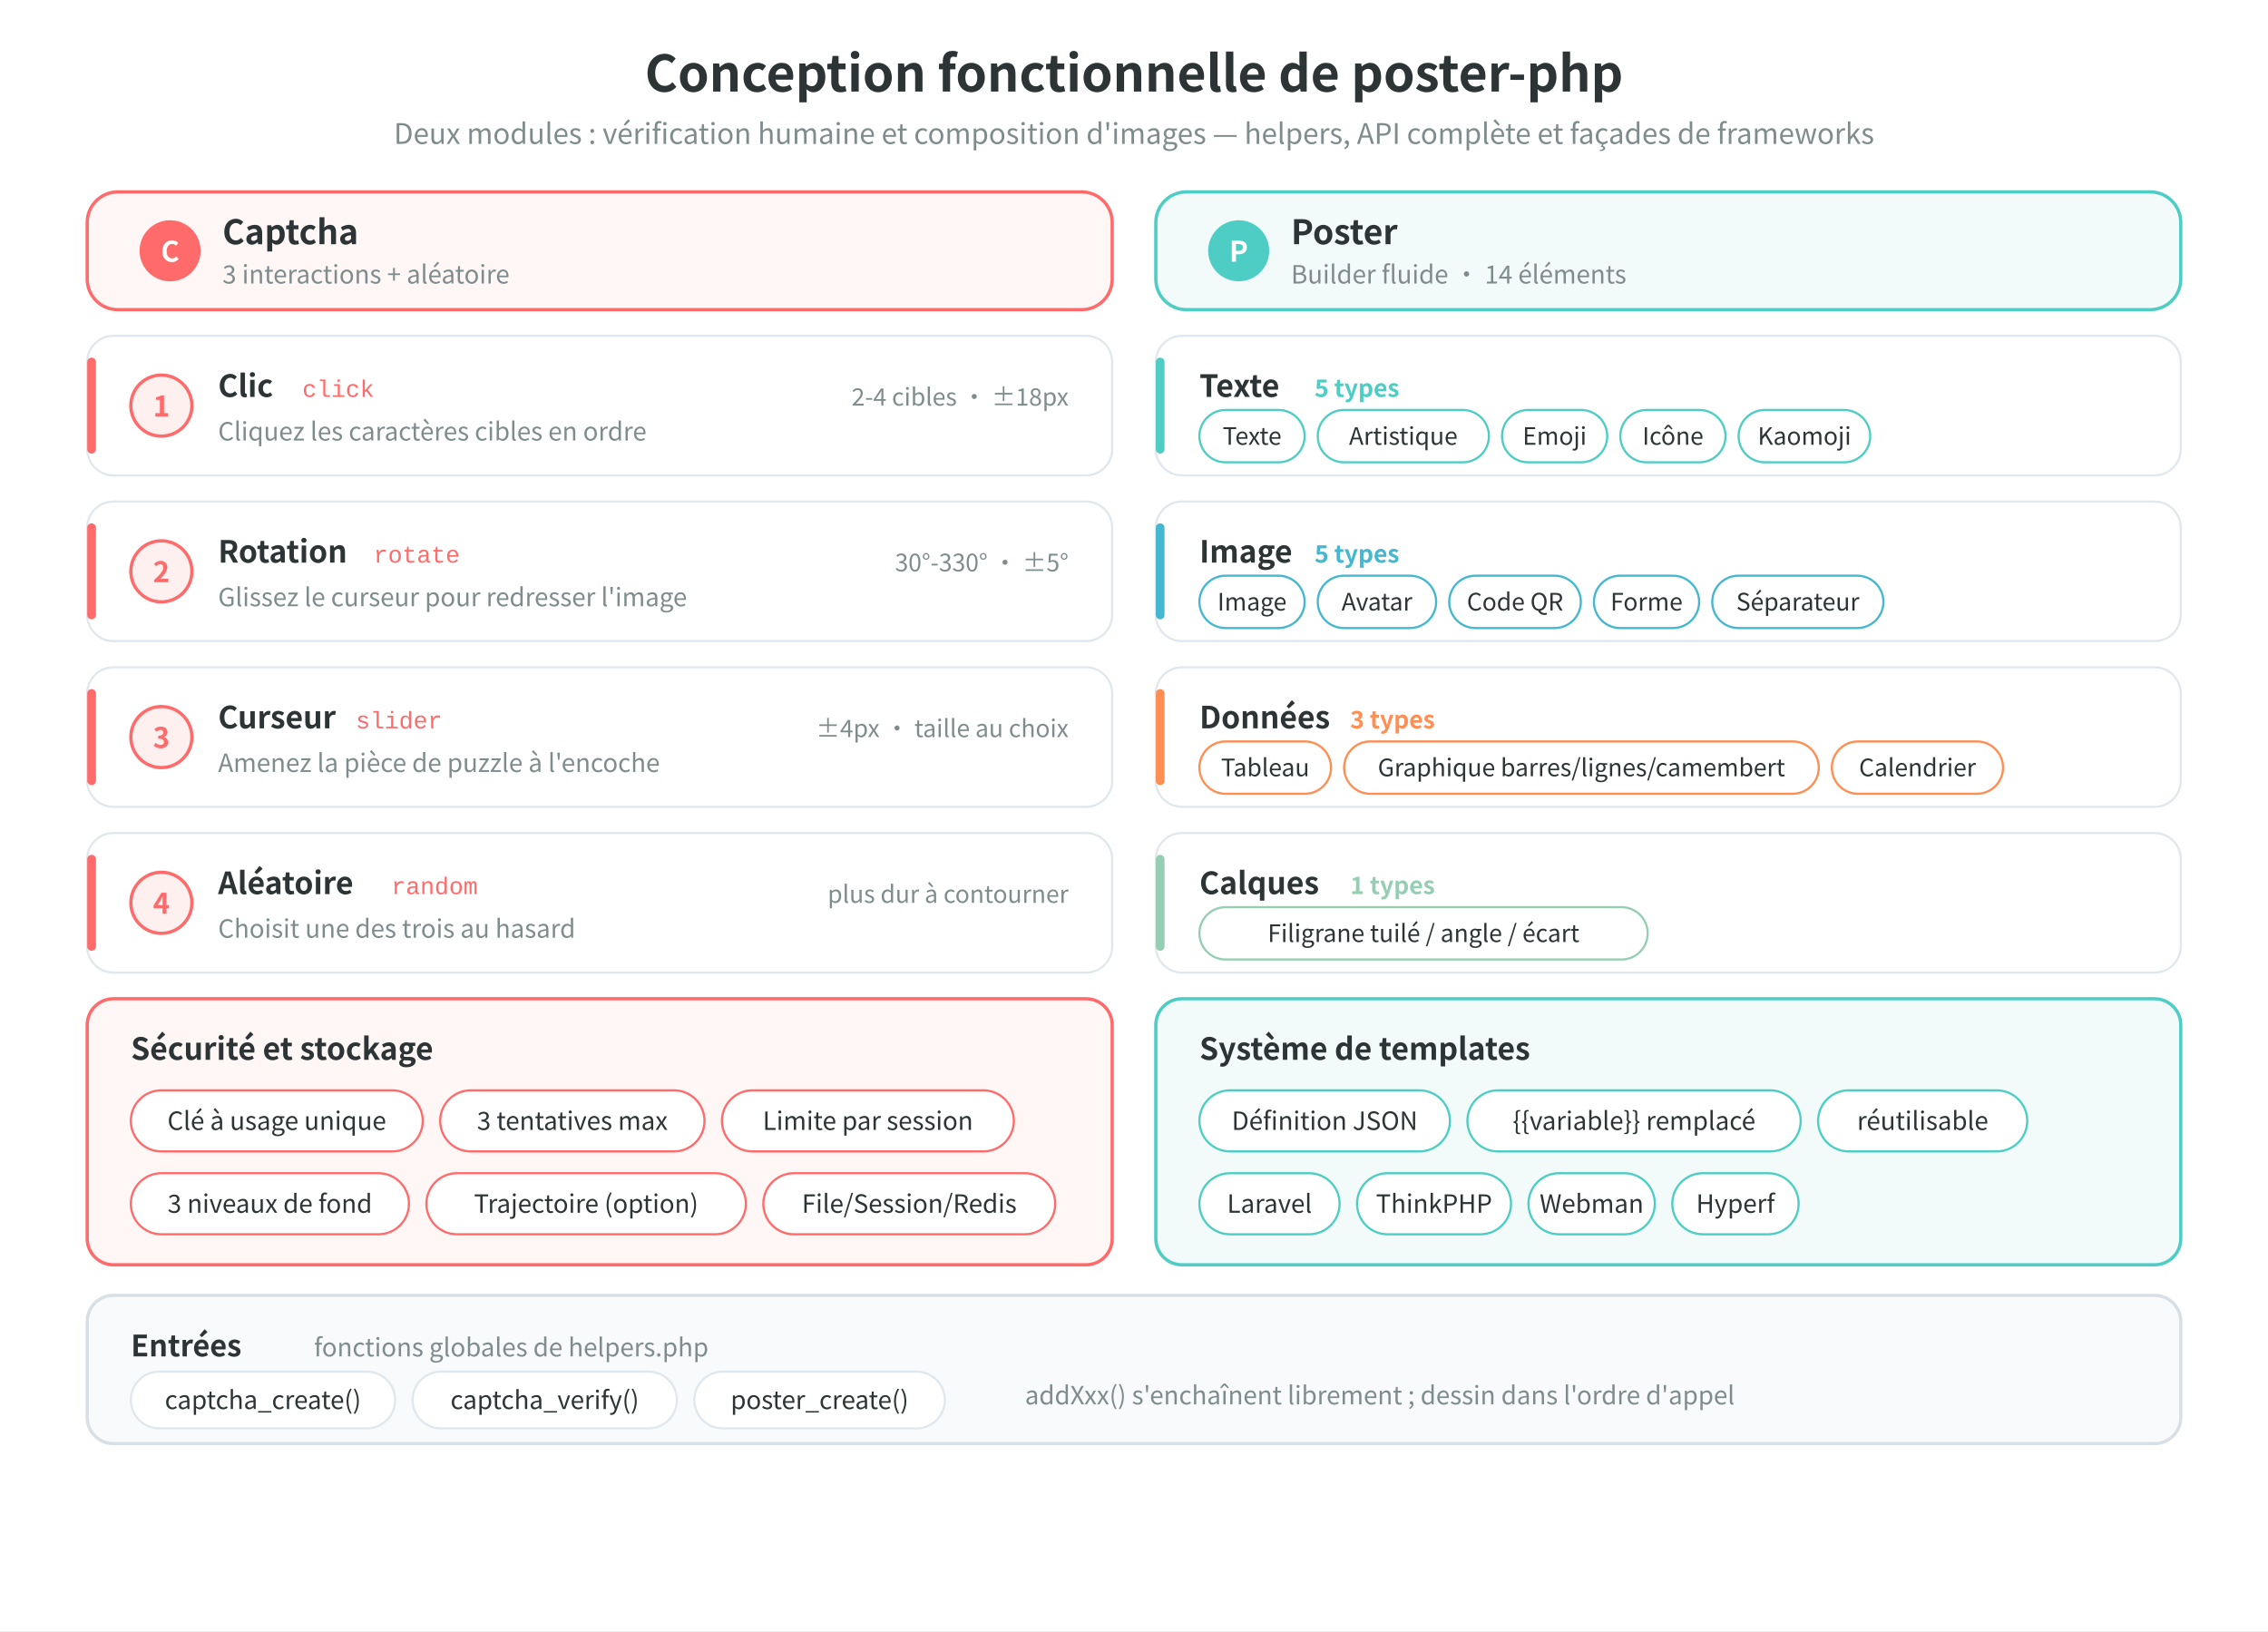
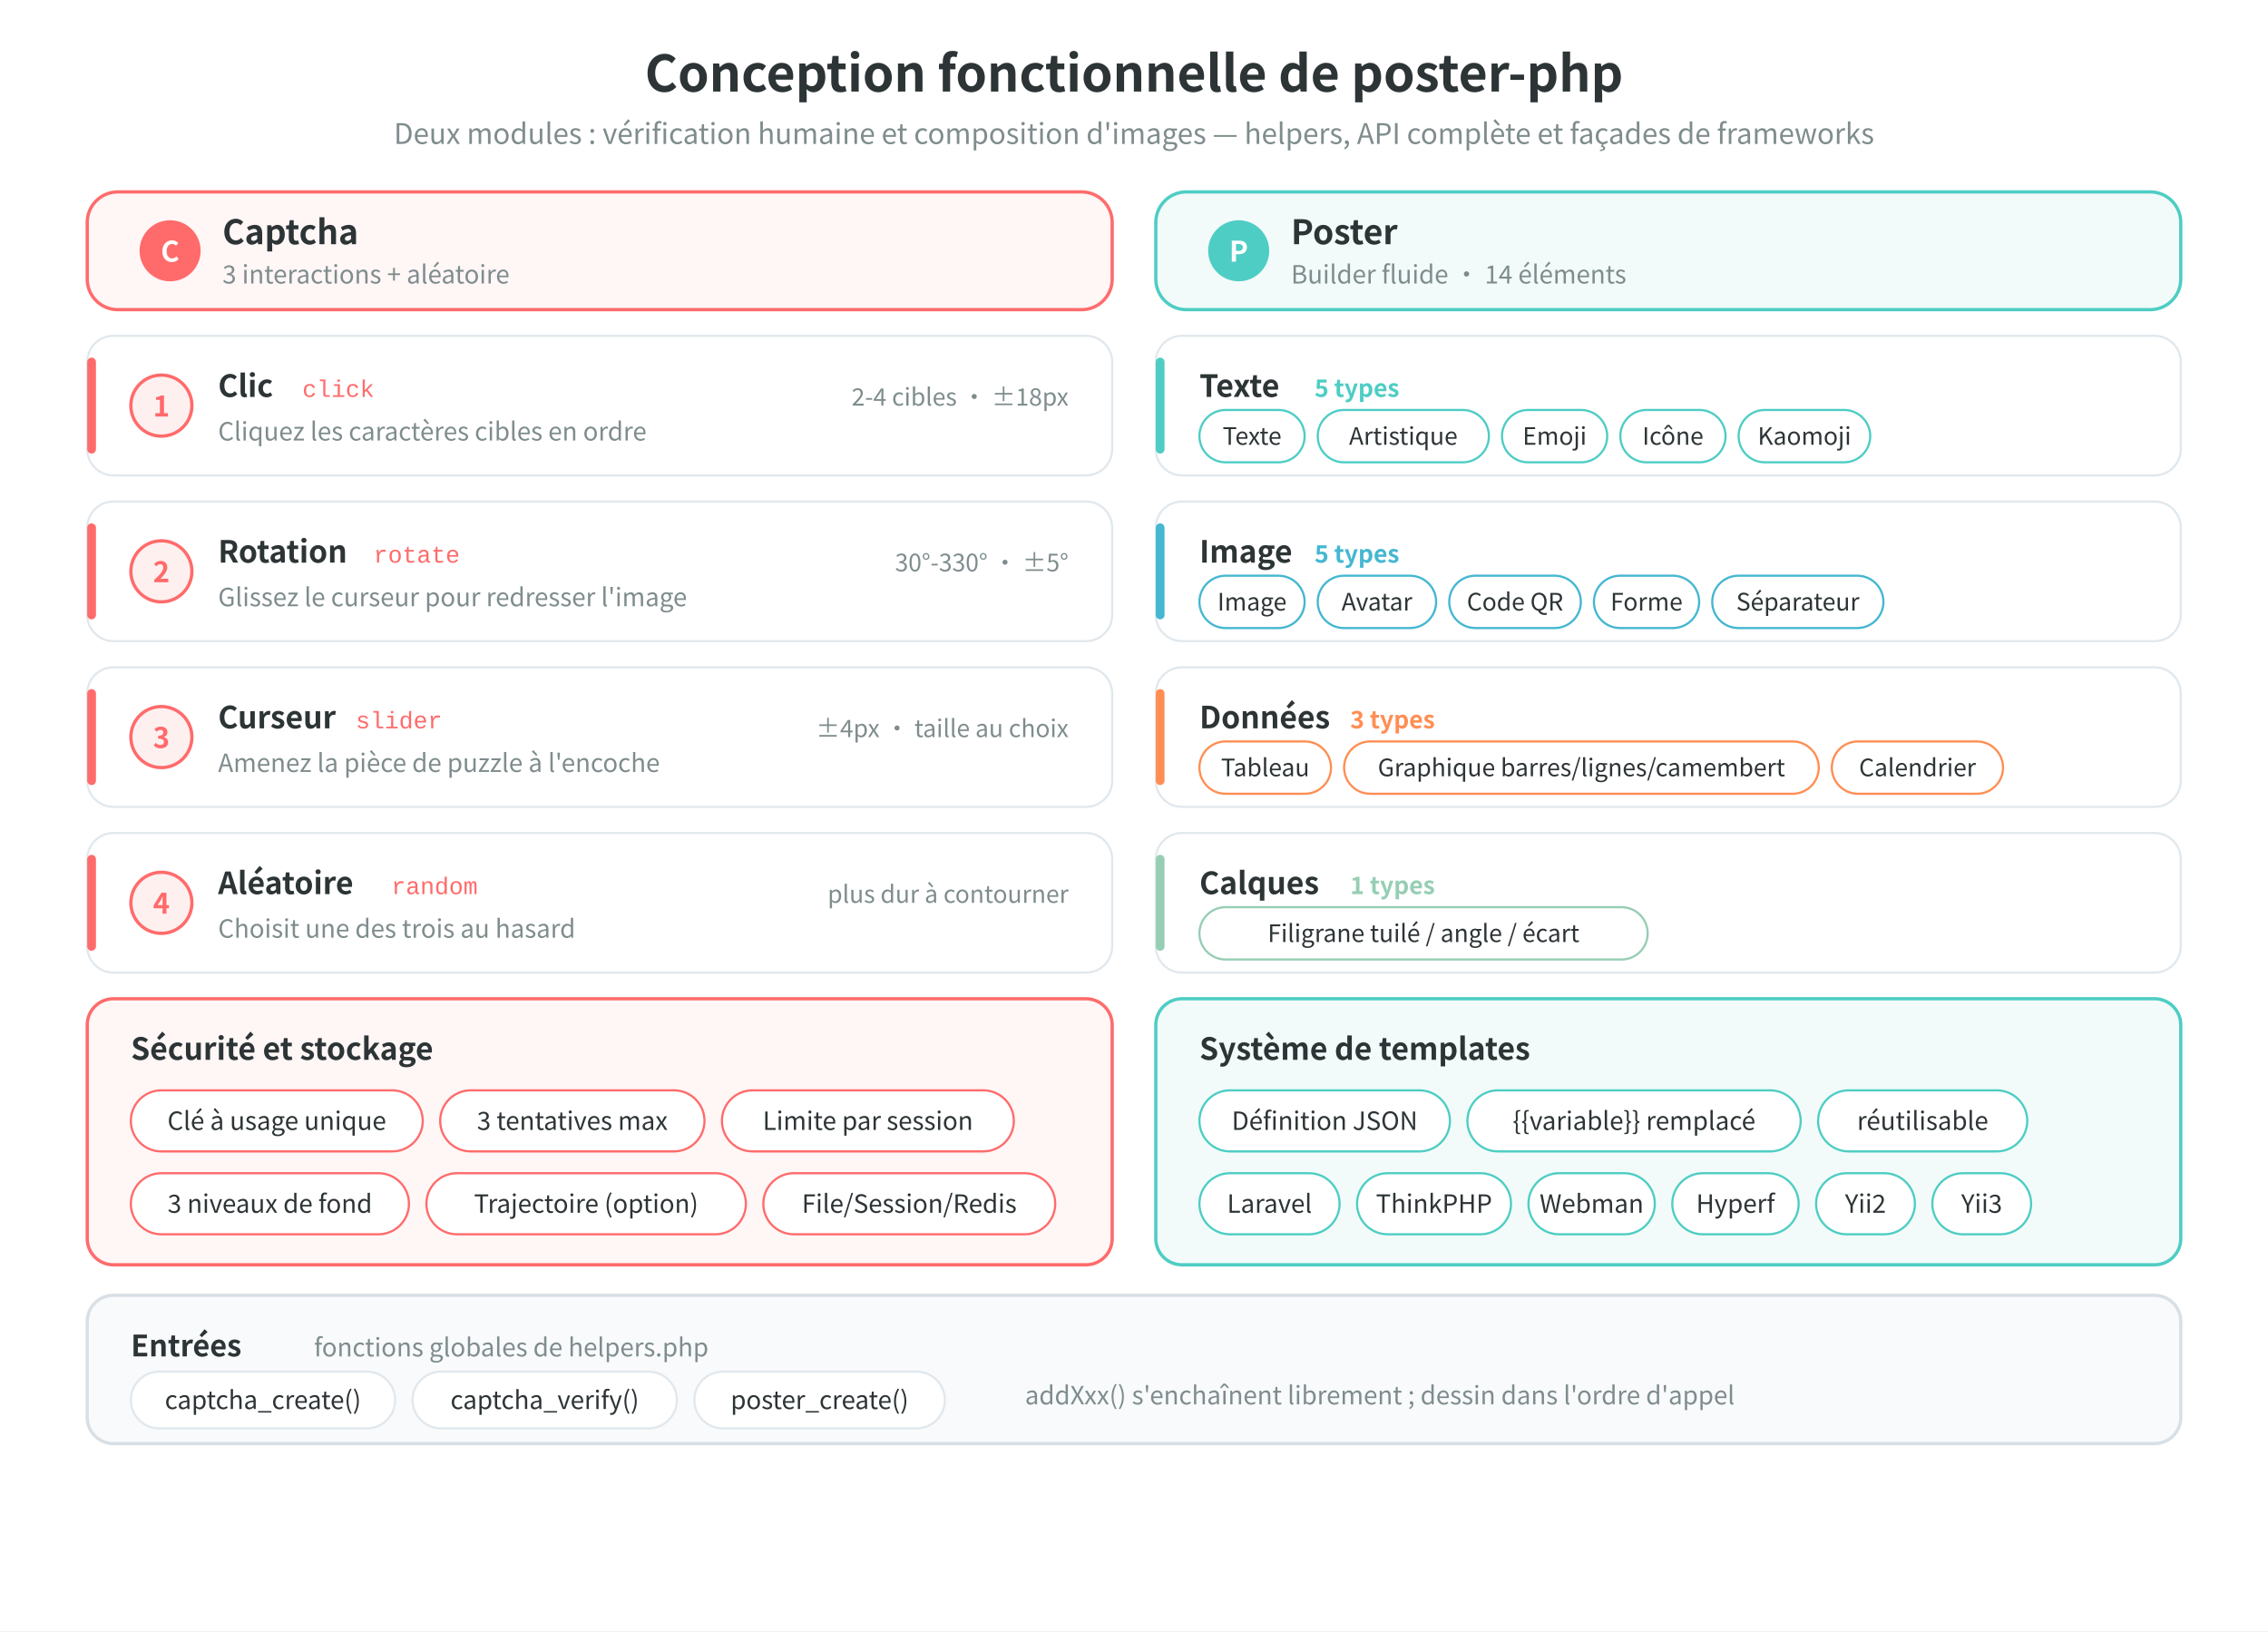
<svg xmlns="http://www.w3.org/2000/svg" viewBox="0 0 1040 748" width="1040" height="748" font-family="-apple-system,BlinkMacSystemFont,'Segoe UI','PingFang SC','Hiragino Sans GB','Microsoft YaHei','Noto Sans CJK SC',sans-serif" role="img" aria-label="Conception fonctionnelle de poster-php">
  <defs>
    <marker id="arrow" viewBox="0 0 10 10" refX="9" refY="5" markerWidth="6" markerHeight="6" orient="auto">
      <path d="M0 0L10 5L0 10Z" fill="#B2BEC3" />
    </marker>
  </defs>
  <rect width="1040" height="748" fill="#FFFFFF" />
  <text x="520" y="42" font-size="23" fill="#2D3436" font-weight="700" text-anchor="middle">Conception fonctionnelle de poster-php</text>
  <text x="520" y="66" font-size="13" fill="#7F8C8D" text-anchor="middle">Deux modules : vérification humaine et composition d'images — helpers, API complète et façades de frameworks</text>
  <rect x="40" y="88" width="470" height="54" rx="14" fill="#FFF6F6" stroke="#FF6B6B" stroke-width="1.5" />
  <circle cx="78" cy="115" r="14" fill="#FF6B6B" />
  <text x="78" y="120" font-size="13" fill="#FFFFFF" font-weight="700" text-anchor="middle">C</text>
  <text x="102" y="112" font-size="15.5" fill="#2D3436" font-weight="700">Captcha</text>
  <text x="102" y="130" font-size="11.5" fill="#7F8C8D">3 interactions + aléatoire</text>
  <rect x="530" y="88" width="470" height="54" rx="14" fill="#F2FBF9" stroke="#4ECDC4" stroke-width="1.5" />
  <circle cx="568" cy="115" r="14" fill="#4ECDC4" />
  <text x="568" y="120" font-size="13" fill="#FFFFFF" font-weight="700" text-anchor="middle">P</text>
  <text x="592" y="112" font-size="15.5" fill="#2D3436" font-weight="700">Poster</text>
  <text x="592" y="130" font-size="11.5" fill="#7F8C8D">Builder fluide · 14 éléments</text>
  <rect x="40" y="154" width="470" height="64" rx="12" fill="#FFFFFF" stroke="#E1E8ED" stroke-width="1" />
  <rect x="40" y="164" width="4" height="44" rx="2" fill="#FF6B6B" />
  <circle cx="74" cy="186" r="14" fill="#FFF0F0" stroke="#FF6B6B" stroke-width="1.5" />
  <text x="74" y="191" font-size="13" fill="#FF6B6B" font-weight="700" text-anchor="middle">1</text>
  <text x="100" y="182" font-size="14" fill="#2D3436" font-weight="600">Clic</text>
  <text x="138.65" y="182" font-size="11" fill="#FF6B6B" font-family="'SFMono-Regular',Consolas,'Liberation Mono',Menlo,monospace">click</text>
  <text x="100" y="202" font-size="11.5" fill="#7F8C8D">Cliquez les caractères cibles en ordre</text>
  <text x="490" y="186" font-size="11" fill="#7F8C8D" text-anchor="end">2-4 cibles · ±18px</text>
  <rect x="40" y="230" width="470" height="64" rx="12" fill="#FFFFFF" stroke="#E1E8ED" stroke-width="1" />
  <rect x="40" y="240" width="4" height="44" rx="2" fill="#FF6B6B" />
  <circle cx="74" cy="262" r="14" fill="#FFF0F0" stroke="#FF6B6B" stroke-width="1.5" />
  <text x="74" y="267" font-size="13" fill="#FF6B6B" font-weight="700" text-anchor="middle">2</text>
  <text x="100" y="258" font-size="14" fill="#2D3436" font-weight="600">Rotation</text>
  <text x="171.3" y="258" font-size="11" fill="#FF6B6B" font-family="'SFMono-Regular',Consolas,'Liberation Mono',Menlo,monospace">rotate</text>
  <text x="100" y="278" font-size="11.5" fill="#7F8C8D">Glissez le curseur pour redresser l'image</text>
  <text x="490" y="262" font-size="11" fill="#7F8C8D" text-anchor="end">30°-330° · ±5°</text>
  <rect x="40" y="306" width="470" height="64" rx="12" fill="#FFFFFF" stroke="#E1E8ED" stroke-width="1" />
  <rect x="40" y="316" width="4" height="44" rx="2" fill="#FF6B6B" />
  <circle cx="74" cy="338" r="14" fill="#FFF0F0" stroke="#FF6B6B" stroke-width="1.5" />
  <text x="74" y="343" font-size="13" fill="#FF6B6B" font-weight="700" text-anchor="middle">3</text>
  <text x="100" y="334" font-size="14" fill="#2D3436" font-weight="600">Curseur</text>
  <text x="163.13" y="334" font-size="11" fill="#FF6B6B" font-family="'SFMono-Regular',Consolas,'Liberation Mono',Menlo,monospace">slider</text>
  <text x="100" y="354" font-size="11.5" fill="#7F8C8D">Amenez la pièce de puzzle à l'encoche</text>
  <text x="490" y="338" font-size="11" fill="#7F8C8D" text-anchor="end">±4px · taille au choix</text>
  <rect x="40" y="382" width="470" height="64" rx="12" fill="#FFFFFF" stroke="#E1E8ED" stroke-width="1" />
  <rect x="40" y="392" width="4" height="44" rx="2" fill="#FF6B6B" />
  <circle cx="74" cy="414" r="14" fill="#FFF0F0" stroke="#FF6B6B" stroke-width="1.5" />
  <text x="74" y="419" font-size="13" fill="#FF6B6B" font-weight="700" text-anchor="middle">4</text>
  <text x="100" y="410" font-size="14" fill="#2D3436" font-weight="600">Aléatoire</text>
  <text x="179.46" y="410" font-size="11" fill="#FF6B6B" font-family="'SFMono-Regular',Consolas,'Liberation Mono',Menlo,monospace">random</text>
  <text x="100" y="430" font-size="11.5" fill="#7F8C8D">Choisit une des trois au hasard</text>
  <text x="490" y="414" font-size="11" fill="#7F8C8D" text-anchor="end">plus dur à contourner</text>
  <rect x="40" y="458" width="470" height="122" rx="12" fill="#FFF6F6" stroke="#FF6B6B" stroke-width="1.5" />
  <text x="60" y="486" font-size="14" fill="#2D3436" font-weight="700">Sécurité et stockage</text>
  <rect x="60" y="500" width="133.85" height="28" rx="14" fill="#FFFFFF" stroke="#FF6B6B" stroke-width="1" />
  <text x="126.93" y="518.14" font-size="11.5" fill="#2D3436" text-anchor="middle">Clé à usage unique</text>
  <rect x="201.85" y="500" width="121.2" height="28" rx="14" fill="#FFFFFF" stroke="#FF6B6B" stroke-width="1" />
  <text x="262.45" y="518.14" font-size="11.5" fill="#2D3436" text-anchor="middle">3 tentatives max</text>
  <rect x="331.05" y="500" width="133.85" height="28" rx="14" fill="#FFFFFF" stroke="#FF6B6B" stroke-width="1" />
  <text x="397.98" y="518.14" font-size="11.5" fill="#2D3436" text-anchor="middle">Limite par session</text>
  <rect x="60" y="538" width="127.53" height="28" rx="14" fill="#FFFFFF" stroke="#FF6B6B" stroke-width="1" />
  <text x="123.76" y="556.14" font-size="11.5" fill="#2D3436" text-anchor="middle">3 niveaux de fond</text>
  <rect x="195.53" y="538" width="146.5" height="28" rx="14" fill="#FFFFFF" stroke="#FF6B6B" stroke-width="1" />
  <text x="268.78" y="556.14" font-size="11.5" fill="#2D3436" text-anchor="middle">Trajectoire (option)</text>
  <rect x="350.03" y="538" width="133.85" height="28" rx="14" fill="#FFFFFF" stroke="#FF6B6B" stroke-width="1" />
  <text x="416.95" y="556.14" font-size="11.5" fill="#2D3436" text-anchor="middle">File/Session/Redis</text>
  <rect x="530" y="154" width="470" height="64" rx="12" fill="#FFFFFF" stroke="#E1E8ED" stroke-width="1" />
  <rect x="530" y="164" width="4" height="44" rx="2" fill="#4ECDC4" />
  <text x="550" y="182" font-size="14" fill="#2D3436" font-weight="600">Texte</text>
  <text x="602.81" y="182" font-size="11" fill="#4ECDC4" font-weight="700">5 types</text>
  <rect x="550" y="188" width="48.25" height="24" rx="12" fill="#FFFFFF" stroke="#4ECDC4" stroke-width="1" />
  <text x="574.13" y="203.96" font-size="11" fill="#2D3436" text-anchor="middle">Texte</text>
  <rect x="604.25" y="188" width="78.5" height="24" rx="12" fill="#FFFFFF" stroke="#4ECDC4" stroke-width="1" />
  <text x="643.5" y="203.96" font-size="11" fill="#2D3436" text-anchor="middle">Artistique</text>
  <rect x="688.75" y="188" width="48.25" height="24" rx="12" fill="#FFFFFF" stroke="#4ECDC4" stroke-width="1" />
  <text x="712.88" y="203.96" font-size="11" fill="#2D3436" text-anchor="middle">Emoji</text>
  <rect x="743" y="188" width="48.25" height="24" rx="12" fill="#FFFFFF" stroke="#4ECDC4" stroke-width="1" />
  <text x="767.13" y="203.96" font-size="11" fill="#2D3436" text-anchor="middle">Icône</text>
  <rect x="797.25" y="188" width="60.35" height="24" rx="12" fill="#FFFFFF" stroke="#4ECDC4" stroke-width="1" />
  <text x="827.43" y="203.96" font-size="11" fill="#2D3436" text-anchor="middle">Kaomoji</text>
  <rect x="530" y="230" width="470" height="64" rx="12" fill="#FFFFFF" stroke="#E1E8ED" stroke-width="1" />
  <rect x="530" y="240" width="4" height="44" rx="2" fill="#45B7D1" />
  <text x="550" y="258" font-size="14" fill="#2D3436" font-weight="600">Image</text>
  <text x="602.81" y="258" font-size="11" fill="#45B7D1" font-weight="700">5 types</text>
  <rect x="550" y="264" width="48.25" height="24" rx="12" fill="#FFFFFF" stroke="#45B7D1" stroke-width="1" />
  <text x="574.13" y="279.96" font-size="11" fill="#2D3436" text-anchor="middle">Image</text>
  <rect x="604.25" y="264" width="54.3" height="24" rx="12" fill="#FFFFFF" stroke="#45B7D1" stroke-width="1" />
  <text x="631.4" y="279.96" font-size="11" fill="#2D3436" text-anchor="middle">Avatar</text>
  <rect x="664.55" y="264" width="60.35" height="24" rx="12" fill="#FFFFFF" stroke="#45B7D1" stroke-width="1" />
-   <text x="694.73" y="279.96" font-size="11" fill="#2D3436" text-anchor="middle">Code QR</text>
+   <text x="694.72" y="279.96" font-size="11" fill="#2D3436" text-anchor="middle">Code QR</text>
  <rect x="730.9" y="264" width="48.25" height="24" rx="12" fill="#FFFFFF" stroke="#45B7D1" stroke-width="1" />
  <text x="755.03" y="279.96" font-size="11" fill="#2D3436" text-anchor="middle">Forme</text>
  <rect x="785.15" y="264" width="78.5" height="24" rx="12" fill="#FFFFFF" stroke="#45B7D1" stroke-width="1" />
  <text x="824.4" y="279.96" font-size="11" fill="#2D3436" text-anchor="middle">Séparateur</text>
  <rect x="530" y="306" width="470" height="64" rx="12" fill="#FFFFFF" stroke="#E1E8ED" stroke-width="1" />
  <rect x="530" y="316" width="4" height="44" rx="2" fill="#FF8E53" />
  <text x="550" y="334" font-size="14" fill="#2D3436" font-weight="600">Données</text>
  <text x="619.13" y="334" font-size="11" fill="#FF8E53" font-weight="700">3 types</text>
  <rect x="550" y="340" width="60.35" height="24" rx="12" fill="#FFFFFF" stroke="#FF8E53" stroke-width="1" />
  <text x="580.18" y="355.96" font-size="11" fill="#2D3436" text-anchor="middle">Tableau</text>
  <rect x="616.35" y="340" width="217.65" height="24" rx="12" fill="#FFFFFF" stroke="#FF8E53" stroke-width="1" />
  <text x="725.18" y="355.96" font-size="11" fill="#2D3436" text-anchor="middle">Graphique barres/lignes/camembert</text>
  <rect x="840" y="340" width="78.5" height="24" rx="12" fill="#FFFFFF" stroke="#FF8E53" stroke-width="1" />
  <text x="879.25" y="355.96" font-size="11" fill="#2D3436" text-anchor="middle">Calendrier</text>
  <rect x="530" y="382" width="470" height="64" rx="12" fill="#FFFFFF" stroke="#E1E8ED" stroke-width="1" />
  <rect x="530" y="392" width="4" height="44" rx="2" fill="#96CEB4" />
  <text x="550" y="410" font-size="14" fill="#2D3436" font-weight="600">Calques</text>
  <text x="619.13" y="410" font-size="11" fill="#96CEB4" font-weight="700">1 types</text>
  <rect x="550" y="416" width="205.55" height="24" rx="12" fill="#FFFFFF" stroke="#96CEB4" stroke-width="1" />
  <text x="652.78" y="431.96" font-size="11" fill="#2D3436" text-anchor="middle">Filigrane tuilé / angle / écart</text>
  <rect x="530" y="458" width="470" height="122" rx="12" fill="#F2FBF9" stroke="#4ECDC4" stroke-width="1.5" />
  <text x="550" y="486" font-size="14" fill="#2D3436" font-weight="700">Système de templates</text>
  <rect x="550" y="500" width="114.88" height="28" rx="14" fill="#FFFFFF" stroke="#4ECDC4" stroke-width="1" />
  <text x="607.44" y="518.14" font-size="11.5" fill="#2D3436" text-anchor="middle">Définition JSON</text>
  <rect x="672.88" y="500" width="152.83" height="28" rx="14" fill="#FFFFFF" stroke="#4ECDC4" stroke-width="1" />
  <text x="749.29" y="518.14" font-size="11.5" fill="#2D3436" text-anchor="middle">{{variable}} remplacé</text>
  <rect x="833.7" y="500" width="95.9" height="28" rx="14" fill="#FFFFFF" stroke="#4ECDC4" stroke-width="1" />
  <text x="881.65" y="518.14" font-size="11.5" fill="#2D3436" text-anchor="middle">réutilisable</text>
  <rect x="550" y="538" width="64.28" height="28" rx="14" fill="#FFFFFF" stroke="#4ECDC4" stroke-width="1" />
  <text x="582.14" y="556.14" font-size="11.5" fill="#2D3436" text-anchor="middle">Laravel</text>
  <rect x="622.28" y="538" width="70.6" height="28" rx="14" fill="#FFFFFF" stroke="#4ECDC4" stroke-width="1" />
-   <text x="657.58" y="556.14" font-size="11.5" fill="#2D3436" text-anchor="middle">ThinkPHP</text>
+   <text x="657.57" y="556.14" font-size="11.5" fill="#2D3436" text-anchor="middle">ThinkPHP</text>
  <rect x="700.88" y="538" width="57.95" height="28" rx="14" fill="#FFFFFF" stroke="#4ECDC4" stroke-width="1" />
  <text x="729.85" y="556.14" font-size="11.5" fill="#2D3436" text-anchor="middle">Webman</text>
  <rect x="766.83" y="538" width="57.95" height="28" rx="14" fill="#FFFFFF" stroke="#4ECDC4" stroke-width="1" />
  <text x="795.8" y="556.14" font-size="11.5" fill="#2D3436" text-anchor="middle">Hyperf</text>
+   <rect x="832.78" y="538" width="45.3" height="28" rx="14" fill="#FFFFFF" stroke="#4ECDC4" stroke-width="1" />
+   <text x="855.43" y="556.14" font-size="11.5" fill="#2D3436" text-anchor="middle">Yii2</text>
+   <rect x="886.08" y="538" width="45.3" height="28" rx="14" fill="#FFFFFF" stroke="#4ECDC4" stroke-width="1" />
+   <text x="908.73" y="556.14" font-size="11.5" fill="#2D3436" text-anchor="middle">Yii3</text>
  <rect x="40" y="594" width="960" height="68" rx="12" fill="#F8FAFC" stroke="#D8E0E6" stroke-width="1.5" />
  <text x="60" y="622" font-size="13.5" fill="#2D3436" font-weight="700">Entrées</text>
  <text x="144" y="622" font-size="11.5" fill="#7F8C8D">fonctions globales de helpers.php</text>
  <rect x="60" y="629" width="121.2" height="26" rx="13" fill="#FFFFFF" stroke="#E1E8ED" stroke-width="1" />
  <text x="120.6" y="646.14" font-size="11.5" fill="#2D3436" text-anchor="middle">captcha_create()</text>
  <rect x="189.2" y="629" width="121.2" height="26" rx="13" fill="#FFFFFF" stroke="#E1E8ED" stroke-width="1" />
  <text x="249.8" y="646.14" font-size="11.5" fill="#2D3436" text-anchor="middle">captcha_verify()</text>
  <rect x="318.4" y="629" width="114.88" height="26" rx="13" fill="#FFFFFF" stroke="#E1E8ED" stroke-width="1" />
  <text x="375.84" y="646.14" font-size="11.5" fill="#2D3436" text-anchor="middle">poster_create()</text>
  <text x="470" y="644" font-size="11.5" fill="#7F8C8D">addXxx() s'enchaînent librement ; dessin dans l'ordre d'appel</text>
</svg>
